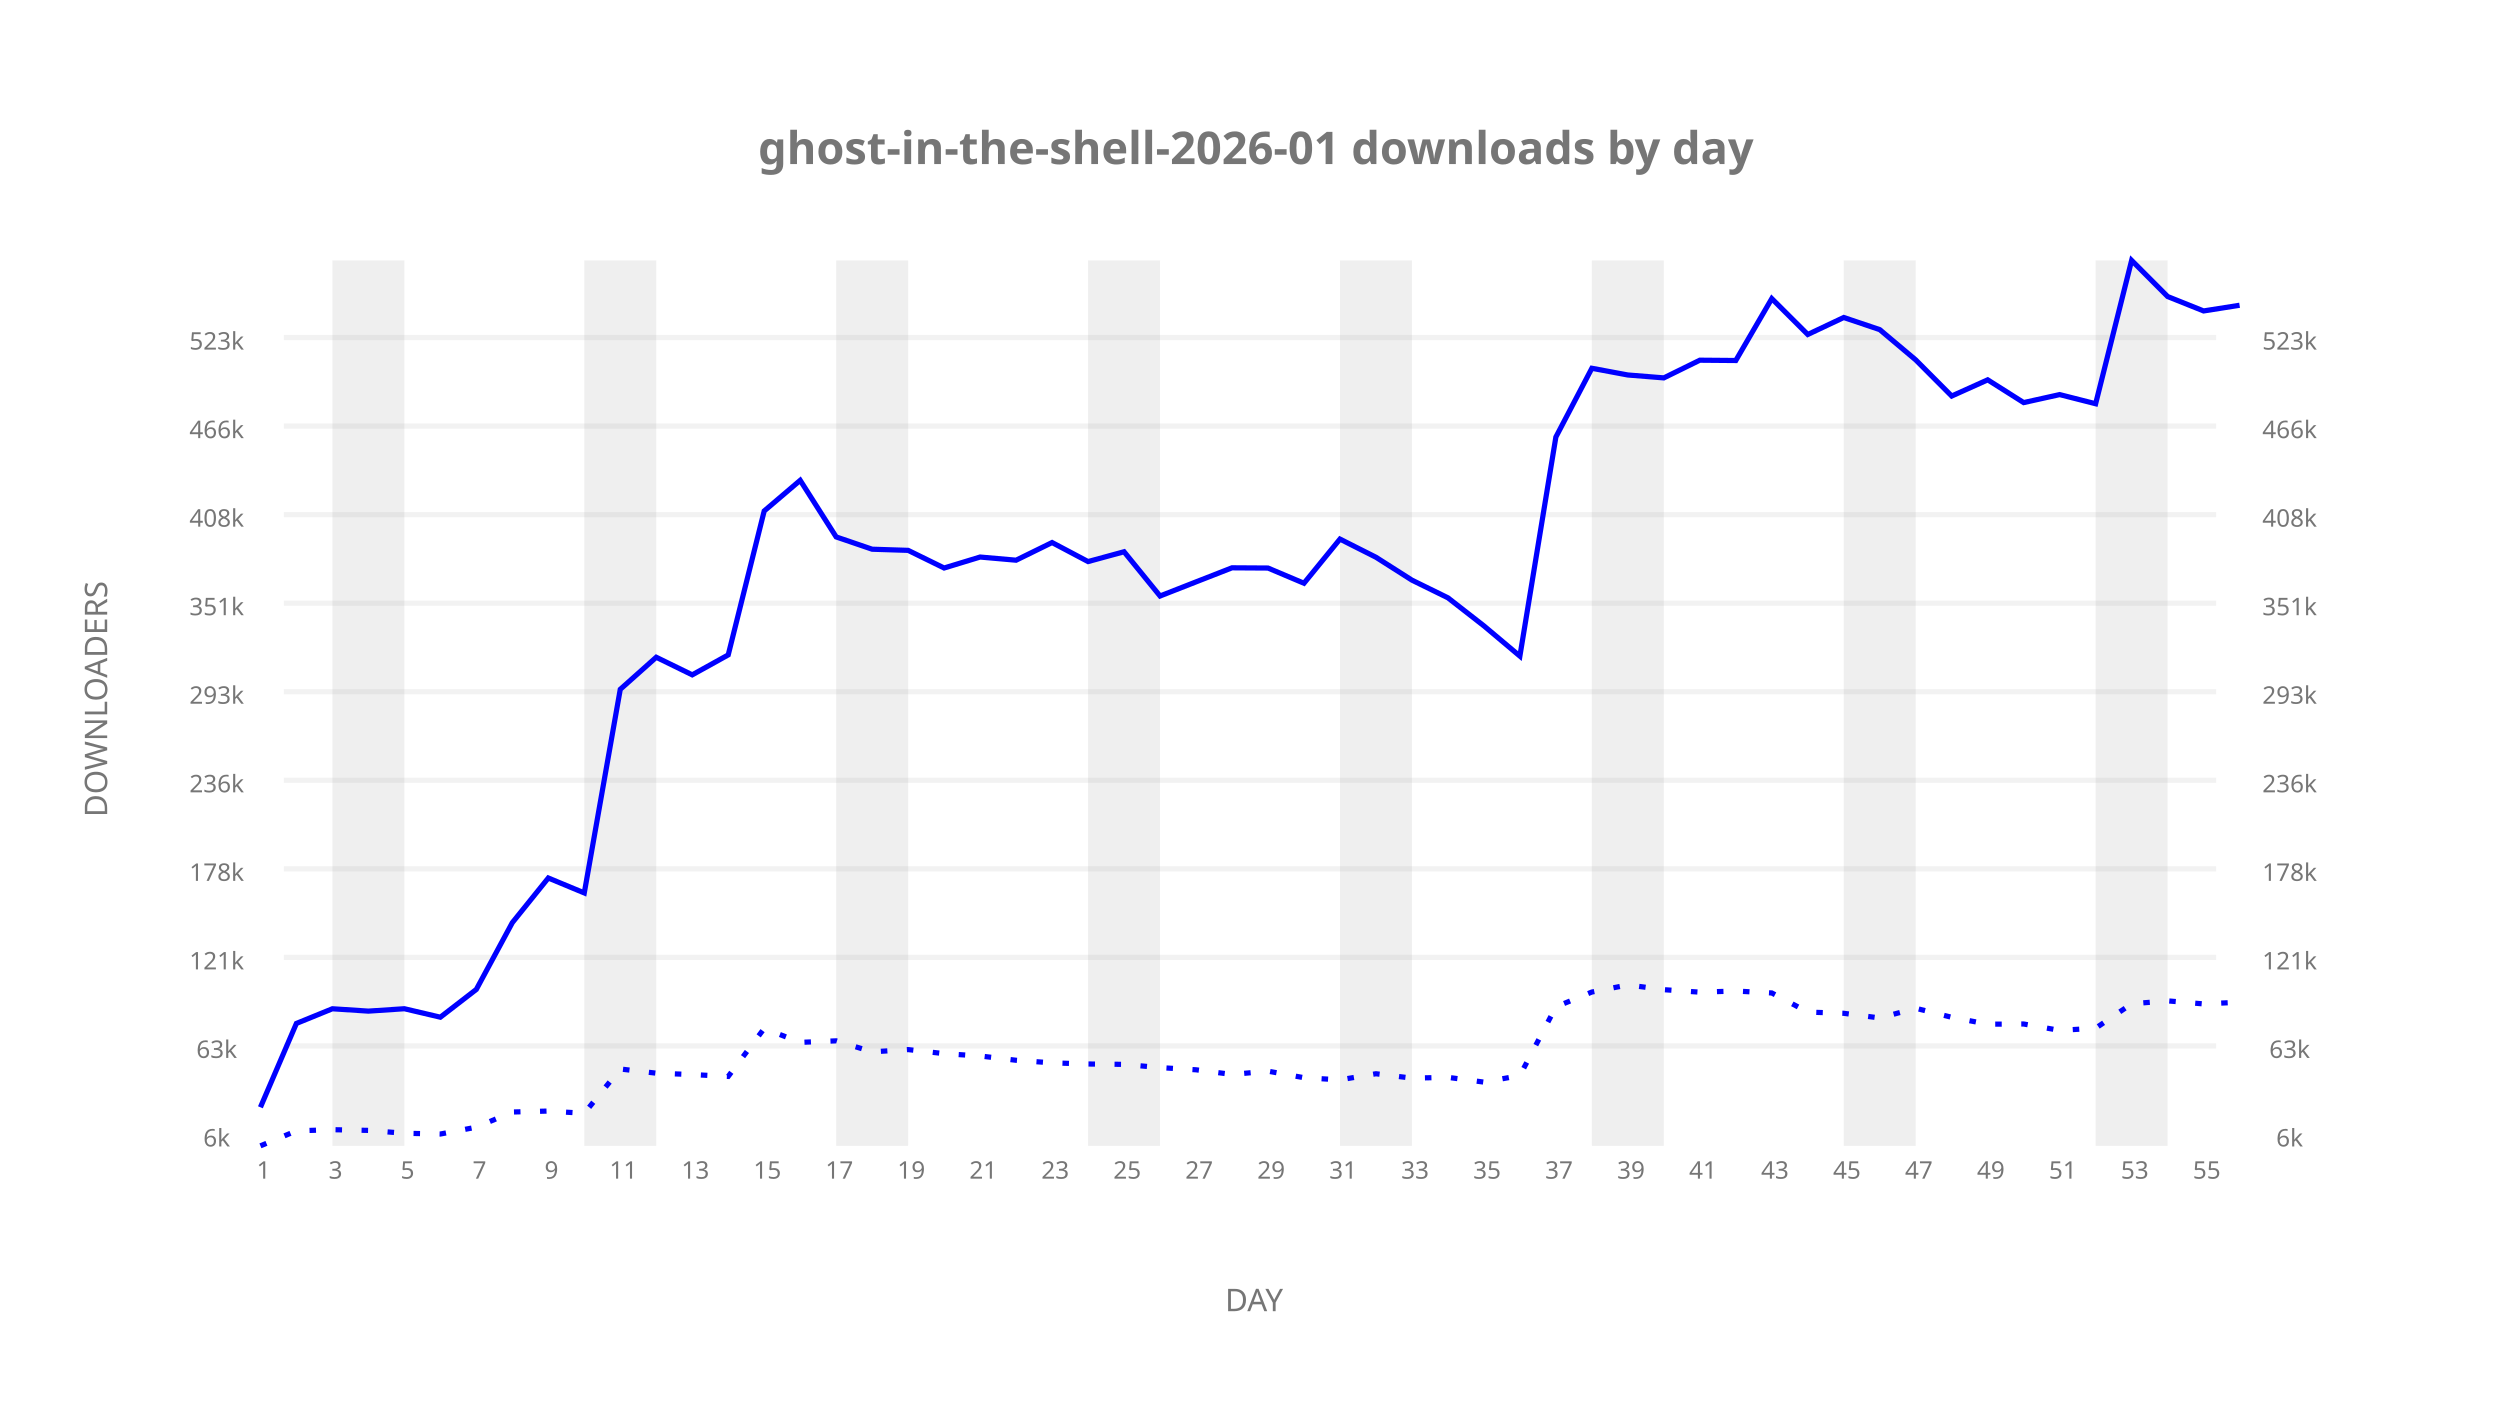
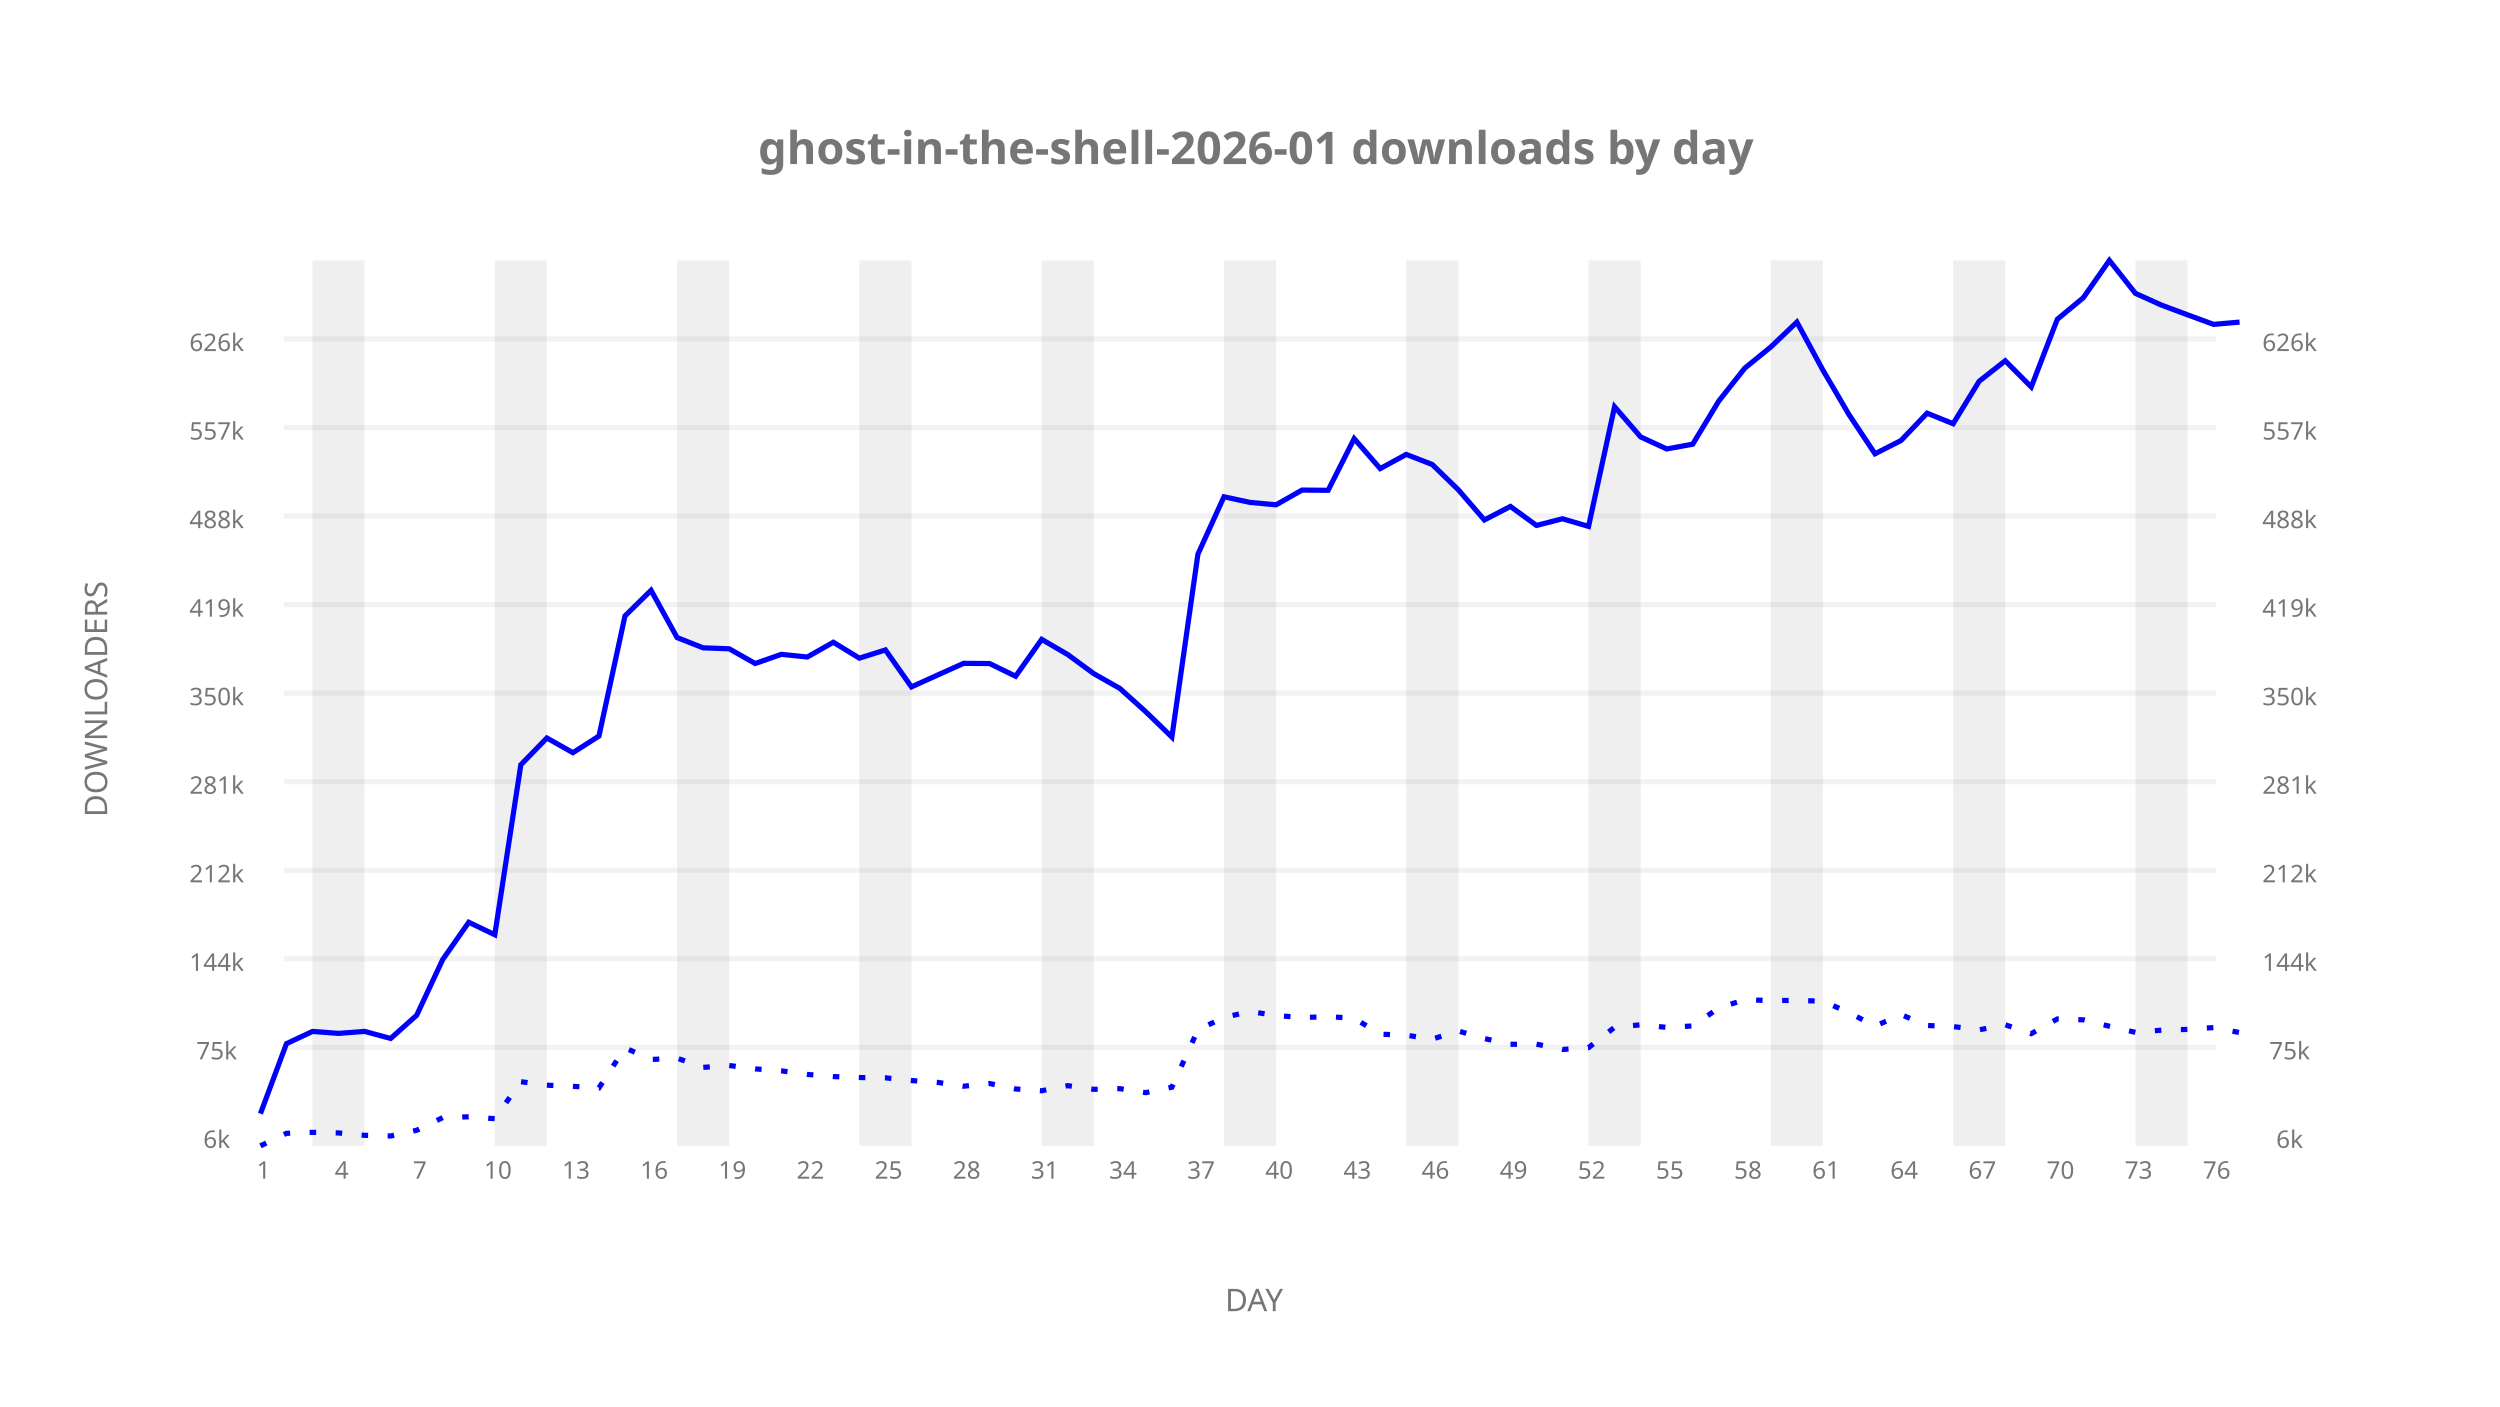
<svg xmlns="http://www.w3.org/2000/svg" xml:space="preserve" id="ghost-in-the-shell-2026-01-downloads-by-day-day" x="0px" y="0px" width="1920px" height="1080px" viewBox="0 0 1920 1080" enable-background="new 0 0 1920 1080" role="img">
  <g id="annotations">
    <text x="960" y="126" font-family="Atkinson Hyperlegible" font-size="26pt" text-anchor="middle" text-align="center" font-weight="600" font-style="normal" style="fill:rgb(118,118,118); fill-opacity:1; stroke:rgb(118,118,118); stroke-opacity:0; stroke-width:0.5"> ghost-in-the-shell-2026-01 downloads by day</text>
    <g id="axes-lines">
      <text x="960" y="1007" font-family="Atkinson Hyperlegible" font-size="18pt" text-anchor="middle" text-align="center" font-weight="500" font-style="normal" style="fill:rgb(118,118,118); fill-opacity:1; stroke:rgb(118,118,118); stroke-opacity:0; stroke-width:0.5"> DAY</text>
      <text x="73" y="540" font-family="Atkinson Hyperlegible" font-size="18pt" text-anchor="middle" text-align="center" dominant-baseline="central" font-weight="500" font-style="normal" style="fill:rgb(118,118,118); fill-opacity:1; stroke:rgb(118,118,118); stroke-opacity:0; stroke-width:0.5" transform="rotate(-90,73,540)"> DOWNLOADERS</text>
    </g>
    <g id="tic-y-label-lines">
-       <line x1="218" y1="803.25" x2="1702" y2="803.25" style="fill:rgb(0,0,255); fill-opacity:0; stroke:rgb(242,242,242); stroke-opacity:1; stroke-width:4" />
-       <line x1="218" y1="735.25" x2="1702" y2="735.25" style="fill:rgb(0,0,255); fill-opacity:0; stroke:rgb(242,242,242); stroke-opacity:1; stroke-width:4" />
-       <line x1="218" y1="667.25" x2="1702" y2="667.25" style="fill:rgb(0,0,255); fill-opacity:0; stroke:rgb(242,242,242); stroke-opacity:1; stroke-width:4" />
-       <line x1="218" y1="599.25" x2="1702" y2="599.25" style="fill:rgb(0,0,255); fill-opacity:0; stroke:rgb(242,242,242); stroke-opacity:1; stroke-width:4" />
-       <line x1="218" y1="531.25" x2="1702" y2="531.25" style="fill:rgb(0,0,255); fill-opacity:0; stroke:rgb(242,242,242); stroke-opacity:1; stroke-width:4" />
-       <line x1="218" y1="463.25" x2="1702" y2="463.25" style="fill:rgb(0,0,255); fill-opacity:0; stroke:rgb(242,242,242); stroke-opacity:1; stroke-width:4" />
-       <line x1="218" y1="395.25" x2="1702" y2="395.25" style="fill:rgb(0,0,255); fill-opacity:0; stroke:rgb(242,242,242); stroke-opacity:1; stroke-width:4" />
-       <line x1="218" y1="327.25" x2="1702" y2="327.25" style="fill:rgb(0,0,255); fill-opacity:0; stroke:rgb(242,242,242); stroke-opacity:1; stroke-width:4" />
-       <line x1="218" y1="259.25" x2="1702" y2="259.25" style="fill:rgb(0,0,255); fill-opacity:0; stroke:rgb(242,242,242); stroke-opacity:1; stroke-width:4" />
+       <line x1="218" y1="804.366" x2="1702" y2="804.366" style="fill:rgb(0,0,255); fill-opacity:0; stroke:rgb(242,242,242); stroke-opacity:1; stroke-width:4" />
+       <line x1="218" y1="736.366" x2="1702" y2="736.366" style="fill:rgb(0,0,255); fill-opacity:0; stroke:rgb(242,242,242); stroke-opacity:1; stroke-width:4" />
+       <line x1="218" y1="668.366" x2="1702" y2="668.366" style="fill:rgb(0,0,255); fill-opacity:0; stroke:rgb(242,242,242); stroke-opacity:1; stroke-width:4" />
+       <line x1="218" y1="600.366" x2="1702" y2="600.366" style="fill:rgb(0,0,255); fill-opacity:0; stroke:rgb(242,242,242); stroke-opacity:1; stroke-width:4" />
+       <line x1="218" y1="532.366" x2="1702" y2="532.366" style="fill:rgb(0,0,255); fill-opacity:0; stroke:rgb(242,242,242); stroke-opacity:1; stroke-width:4" />
+       <line x1="218" y1="464.366" x2="1702" y2="464.366" style="fill:rgb(0,0,255); fill-opacity:0; stroke:rgb(242,242,242); stroke-opacity:1; stroke-width:4" />
+       <line x1="218" y1="396.366" x2="1702" y2="396.366" style="fill:rgb(0,0,255); fill-opacity:0; stroke:rgb(242,242,242); stroke-opacity:1; stroke-width:4" />
+       <line x1="218" y1="328.366" x2="1702" y2="328.366" style="fill:rgb(0,0,255); fill-opacity:0; stroke:rgb(242,242,242); stroke-opacity:1; stroke-width:4" />
+       <line x1="218" y1="260.366" x2="1702" y2="260.366" style="fill:rgb(0,0,255); fill-opacity:0; stroke:rgb(242,242,242); stroke-opacity:1; stroke-width:4" />
    </g>
    <g id="tic-x-labels">
      <text x="200" y="898" font-family="Atkinson Hyperlegible" font-size="14pt" text-anchor="middle" text-align="center" dominant-baseline="central" font-weight="400" font-style="normal" style="fill:rgb(118,118,118); fill-opacity:1; stroke:rgb(118,118,118); stroke-opacity:0; stroke-width:0.5"> 1</text>
-       <text x="255.273" y="898" font-family="Atkinson Hyperlegible" font-size="14pt" text-anchor="middle" text-align="center" dominant-baseline="central" font-weight="400" font-style="normal" style="fill:rgb(118,118,118); fill-opacity:1; stroke:rgb(118,118,118); stroke-opacity:0; stroke-width:0.5"> 3</text>
-       <text x="310.545" y="898" font-family="Atkinson Hyperlegible" font-size="14pt" text-anchor="middle" text-align="center" dominant-baseline="central" font-weight="400" font-style="normal" style="fill:rgb(118,118,118); fill-opacity:1; stroke:rgb(118,118,118); stroke-opacity:0; stroke-width:0.5"> 5</text>
-       <text x="365.818" y="898" font-family="Atkinson Hyperlegible" font-size="14pt" text-anchor="middle" text-align="center" dominant-baseline="central" font-weight="400" font-style="normal" style="fill:rgb(118,118,118); fill-opacity:1; stroke:rgb(118,118,118); stroke-opacity:0; stroke-width:0.5"> 7</text>
-       <text x="421.091" y="898" font-family="Atkinson Hyperlegible" font-size="14pt" text-anchor="middle" text-align="center" dominant-baseline="central" font-weight="400" font-style="normal" style="fill:rgb(118,118,118); fill-opacity:1; stroke:rgb(118,118,118); stroke-opacity:0; stroke-width:0.5"> 9</text>
-       <text x="476.364" y="898" font-family="Atkinson Hyperlegible" font-size="14pt" text-anchor="middle" text-align="center" dominant-baseline="central" font-weight="400" font-style="normal" style="fill:rgb(118,118,118); fill-opacity:1; stroke:rgb(118,118,118); stroke-opacity:0; stroke-width:0.5"> 11</text>
-       <text x="531.636" y="898" font-family="Atkinson Hyperlegible" font-size="14pt" text-anchor="middle" text-align="center" dominant-baseline="central" font-weight="400" font-style="normal" style="fill:rgb(118,118,118); fill-opacity:1; stroke:rgb(118,118,118); stroke-opacity:0; stroke-width:0.5"> 13</text>
-       <text x="586.909" y="898" font-family="Atkinson Hyperlegible" font-size="14pt" text-anchor="middle" text-align="center" dominant-baseline="central" font-weight="400" font-style="normal" style="fill:rgb(118,118,118); fill-opacity:1; stroke:rgb(118,118,118); stroke-opacity:0; stroke-width:0.5"> 15</text>
-       <text x="642.182" y="898" font-family="Atkinson Hyperlegible" font-size="14pt" text-anchor="middle" text-align="center" dominant-baseline="central" font-weight="400" font-style="normal" style="fill:rgb(118,118,118); fill-opacity:1; stroke:rgb(118,118,118); stroke-opacity:0; stroke-width:0.5"> 17</text>
-       <text x="697.455" y="898" font-family="Atkinson Hyperlegible" font-size="14pt" text-anchor="middle" text-align="center" dominant-baseline="central" font-weight="400" font-style="normal" style="fill:rgb(118,118,118); fill-opacity:1; stroke:rgb(118,118,118); stroke-opacity:0; stroke-width:0.5"> 19</text>
-       <text x="752.727" y="898" font-family="Atkinson Hyperlegible" font-size="14pt" text-anchor="middle" text-align="center" dominant-baseline="central" font-weight="400" font-style="normal" style="fill:rgb(118,118,118); fill-opacity:1; stroke:rgb(118,118,118); stroke-opacity:0; stroke-width:0.5"> 21</text>
-       <text x="808" y="898" font-family="Atkinson Hyperlegible" font-size="14pt" text-anchor="middle" text-align="center" dominant-baseline="central" font-weight="400" font-style="normal" style="fill:rgb(118,118,118); fill-opacity:1; stroke:rgb(118,118,118); stroke-opacity:0; stroke-width:0.5"> 23</text>
-       <text x="863.273" y="898" font-family="Atkinson Hyperlegible" font-size="14pt" text-anchor="middle" text-align="center" dominant-baseline="central" font-weight="400" font-style="normal" style="fill:rgb(118,118,118); fill-opacity:1; stroke:rgb(118,118,118); stroke-opacity:0; stroke-width:0.5"> 25</text>
-       <text x="918.545" y="898" font-family="Atkinson Hyperlegible" font-size="14pt" text-anchor="middle" text-align="center" dominant-baseline="central" font-weight="400" font-style="normal" style="fill:rgb(118,118,118); fill-opacity:1; stroke:rgb(118,118,118); stroke-opacity:0; stroke-width:0.5"> 27</text>
-       <text x="973.818" y="898" font-family="Atkinson Hyperlegible" font-size="14pt" text-anchor="middle" text-align="center" dominant-baseline="central" font-weight="400" font-style="normal" style="fill:rgb(118,118,118); fill-opacity:1; stroke:rgb(118,118,118); stroke-opacity:0; stroke-width:0.5"> 29</text>
-       <text x="1029.091" y="898" font-family="Atkinson Hyperlegible" font-size="14pt" text-anchor="middle" text-align="center" dominant-baseline="central" font-weight="400" font-style="normal" style="fill:rgb(118,118,118); fill-opacity:1; stroke:rgb(118,118,118); stroke-opacity:0; stroke-width:0.5"> 31</text>
-       <text x="1084.364" y="898" font-family="Atkinson Hyperlegible" font-size="14pt" text-anchor="middle" text-align="center" dominant-baseline="central" font-weight="400" font-style="normal" style="fill:rgb(118,118,118); fill-opacity:1; stroke:rgb(118,118,118); stroke-opacity:0; stroke-width:0.5"> 33</text>
-       <text x="1139.636" y="898" font-family="Atkinson Hyperlegible" font-size="14pt" text-anchor="middle" text-align="center" dominant-baseline="central" font-weight="400" font-style="normal" style="fill:rgb(118,118,118); fill-opacity:1; stroke:rgb(118,118,118); stroke-opacity:0; stroke-width:0.5"> 35</text>
-       <text x="1194.909" y="898" font-family="Atkinson Hyperlegible" font-size="14pt" text-anchor="middle" text-align="center" dominant-baseline="central" font-weight="400" font-style="normal" style="fill:rgb(118,118,118); fill-opacity:1; stroke:rgb(118,118,118); stroke-opacity:0; stroke-width:0.5"> 37</text>
-       <text x="1250.182" y="898" font-family="Atkinson Hyperlegible" font-size="14pt" text-anchor="middle" text-align="center" dominant-baseline="central" font-weight="400" font-style="normal" style="fill:rgb(118,118,118); fill-opacity:1; stroke:rgb(118,118,118); stroke-opacity:0; stroke-width:0.5"> 39</text>
-       <text x="1305.455" y="898" font-family="Atkinson Hyperlegible" font-size="14pt" text-anchor="middle" text-align="center" dominant-baseline="central" font-weight="400" font-style="normal" style="fill:rgb(118,118,118); fill-opacity:1; stroke:rgb(118,118,118); stroke-opacity:0; stroke-width:0.5"> 41</text>
-       <text x="1360.727" y="898" font-family="Atkinson Hyperlegible" font-size="14pt" text-anchor="middle" text-align="center" dominant-baseline="central" font-weight="400" font-style="normal" style="fill:rgb(118,118,118); fill-opacity:1; stroke:rgb(118,118,118); stroke-opacity:0; stroke-width:0.5"> 43</text>
-       <text x="1416" y="898" font-family="Atkinson Hyperlegible" font-size="14pt" text-anchor="middle" text-align="center" dominant-baseline="central" font-weight="400" font-style="normal" style="fill:rgb(118,118,118); fill-opacity:1; stroke:rgb(118,118,118); stroke-opacity:0; stroke-width:0.5"> 45</text>
-       <text x="1471.273" y="898" font-family="Atkinson Hyperlegible" font-size="14pt" text-anchor="middle" text-align="center" dominant-baseline="central" font-weight="400" font-style="normal" style="fill:rgb(118,118,118); fill-opacity:1; stroke:rgb(118,118,118); stroke-opacity:0; stroke-width:0.5"> 47</text>
-       <text x="1526.545" y="898" font-family="Atkinson Hyperlegible" font-size="14pt" text-anchor="middle" text-align="center" dominant-baseline="central" font-weight="400" font-style="normal" style="fill:rgb(118,118,118); fill-opacity:1; stroke:rgb(118,118,118); stroke-opacity:0; stroke-width:0.5"> 49</text>
-       <text x="1581.818" y="898" font-family="Atkinson Hyperlegible" font-size="14pt" text-anchor="middle" text-align="center" dominant-baseline="central" font-weight="400" font-style="normal" style="fill:rgb(118,118,118); fill-opacity:1; stroke:rgb(118,118,118); stroke-opacity:0; stroke-width:0.5"> 51</text>
-       <text x="1637.091" y="898" font-family="Atkinson Hyperlegible" font-size="14pt" text-anchor="middle" text-align="center" dominant-baseline="central" font-weight="400" font-style="normal" style="fill:rgb(118,118,118); fill-opacity:1; stroke:rgb(118,118,118); stroke-opacity:0; stroke-width:0.5"> 53</text>
-       <text x="1692.364" y="898" font-family="Atkinson Hyperlegible" font-size="14pt" text-anchor="middle" text-align="center" dominant-baseline="central" font-weight="400" font-style="normal" style="fill:rgb(118,118,118); fill-opacity:1; stroke:rgb(118,118,118); stroke-opacity:0; stroke-width:0.5"> 55</text>
+       <text x="260" y="898" font-family="Atkinson Hyperlegible" font-size="14pt" text-anchor="middle" text-align="center" dominant-baseline="central" font-weight="400" font-style="normal" style="fill:rgb(118,118,118); fill-opacity:1; stroke:rgb(118,118,118); stroke-opacity:0; stroke-width:0.5"> 4</text>
+       <text x="320" y="898" font-family="Atkinson Hyperlegible" font-size="14pt" text-anchor="middle" text-align="center" dominant-baseline="central" font-weight="400" font-style="normal" style="fill:rgb(118,118,118); fill-opacity:1; stroke:rgb(118,118,118); stroke-opacity:0; stroke-width:0.5"> 7</text>
+       <text x="380" y="898" font-family="Atkinson Hyperlegible" font-size="14pt" text-anchor="middle" text-align="center" dominant-baseline="central" font-weight="400" font-style="normal" style="fill:rgb(118,118,118); fill-opacity:1; stroke:rgb(118,118,118); stroke-opacity:0; stroke-width:0.5"> 10</text>
+       <text x="440" y="898" font-family="Atkinson Hyperlegible" font-size="14pt" text-anchor="middle" text-align="center" dominant-baseline="central" font-weight="400" font-style="normal" style="fill:rgb(118,118,118); fill-opacity:1; stroke:rgb(118,118,118); stroke-opacity:0; stroke-width:0.5"> 13</text>
+       <text x="500" y="898" font-family="Atkinson Hyperlegible" font-size="14pt" text-anchor="middle" text-align="center" dominant-baseline="central" font-weight="400" font-style="normal" style="fill:rgb(118,118,118); fill-opacity:1; stroke:rgb(118,118,118); stroke-opacity:0; stroke-width:0.5"> 16</text>
+       <text x="560" y="898" font-family="Atkinson Hyperlegible" font-size="14pt" text-anchor="middle" text-align="center" dominant-baseline="central" font-weight="400" font-style="normal" style="fill:rgb(118,118,118); fill-opacity:1; stroke:rgb(118,118,118); stroke-opacity:0; stroke-width:0.5"> 19</text>
+       <text x="620" y="898" font-family="Atkinson Hyperlegible" font-size="14pt" text-anchor="middle" text-align="center" dominant-baseline="central" font-weight="400" font-style="normal" style="fill:rgb(118,118,118); fill-opacity:1; stroke:rgb(118,118,118); stroke-opacity:0; stroke-width:0.5"> 22</text>
+       <text x="680" y="898" font-family="Atkinson Hyperlegible" font-size="14pt" text-anchor="middle" text-align="center" dominant-baseline="central" font-weight="400" font-style="normal" style="fill:rgb(118,118,118); fill-opacity:1; stroke:rgb(118,118,118); stroke-opacity:0; stroke-width:0.5"> 25</text>
+       <text x="740" y="898" font-family="Atkinson Hyperlegible" font-size="14pt" text-anchor="middle" text-align="center" dominant-baseline="central" font-weight="400" font-style="normal" style="fill:rgb(118,118,118); fill-opacity:1; stroke:rgb(118,118,118); stroke-opacity:0; stroke-width:0.5"> 28</text>
+       <text x="800" y="898" font-family="Atkinson Hyperlegible" font-size="14pt" text-anchor="middle" text-align="center" dominant-baseline="central" font-weight="400" font-style="normal" style="fill:rgb(118,118,118); fill-opacity:1; stroke:rgb(118,118,118); stroke-opacity:0; stroke-width:0.5"> 31</text>
+       <text x="860" y="898" font-family="Atkinson Hyperlegible" font-size="14pt" text-anchor="middle" text-align="center" dominant-baseline="central" font-weight="400" font-style="normal" style="fill:rgb(118,118,118); fill-opacity:1; stroke:rgb(118,118,118); stroke-opacity:0; stroke-width:0.5"> 34</text>
+       <text x="920" y="898" font-family="Atkinson Hyperlegible" font-size="14pt" text-anchor="middle" text-align="center" dominant-baseline="central" font-weight="400" font-style="normal" style="fill:rgb(118,118,118); fill-opacity:1; stroke:rgb(118,118,118); stroke-opacity:0; stroke-width:0.5"> 37</text>
+       <text x="980" y="898" font-family="Atkinson Hyperlegible" font-size="14pt" text-anchor="middle" text-align="center" dominant-baseline="central" font-weight="400" font-style="normal" style="fill:rgb(118,118,118); fill-opacity:1; stroke:rgb(118,118,118); stroke-opacity:0; stroke-width:0.5"> 40</text>
+       <text x="1040" y="898" font-family="Atkinson Hyperlegible" font-size="14pt" text-anchor="middle" text-align="center" dominant-baseline="central" font-weight="400" font-style="normal" style="fill:rgb(118,118,118); fill-opacity:1; stroke:rgb(118,118,118); stroke-opacity:0; stroke-width:0.5"> 43</text>
+       <text x="1100" y="898" font-family="Atkinson Hyperlegible" font-size="14pt" text-anchor="middle" text-align="center" dominant-baseline="central" font-weight="400" font-style="normal" style="fill:rgb(118,118,118); fill-opacity:1; stroke:rgb(118,118,118); stroke-opacity:0; stroke-width:0.5"> 46</text>
+       <text x="1160" y="898" font-family="Atkinson Hyperlegible" font-size="14pt" text-anchor="middle" text-align="center" dominant-baseline="central" font-weight="400" font-style="normal" style="fill:rgb(118,118,118); fill-opacity:1; stroke:rgb(118,118,118); stroke-opacity:0; stroke-width:0.5"> 49</text>
+       <text x="1220" y="898" font-family="Atkinson Hyperlegible" font-size="14pt" text-anchor="middle" text-align="center" dominant-baseline="central" font-weight="400" font-style="normal" style="fill:rgb(118,118,118); fill-opacity:1; stroke:rgb(118,118,118); stroke-opacity:0; stroke-width:0.5"> 52</text>
+       <text x="1280" y="898" font-family="Atkinson Hyperlegible" font-size="14pt" text-anchor="middle" text-align="center" dominant-baseline="central" font-weight="400" font-style="normal" style="fill:rgb(118,118,118); fill-opacity:1; stroke:rgb(118,118,118); stroke-opacity:0; stroke-width:0.5"> 55</text>
+       <text x="1340" y="898" font-family="Atkinson Hyperlegible" font-size="14pt" text-anchor="middle" text-align="center" dominant-baseline="central" font-weight="400" font-style="normal" style="fill:rgb(118,118,118); fill-opacity:1; stroke:rgb(118,118,118); stroke-opacity:0; stroke-width:0.5"> 58</text>
+       <text x="1400" y="898" font-family="Atkinson Hyperlegible" font-size="14pt" text-anchor="middle" text-align="center" dominant-baseline="central" font-weight="400" font-style="normal" style="fill:rgb(118,118,118); fill-opacity:1; stroke:rgb(118,118,118); stroke-opacity:0; stroke-width:0.5"> 61</text>
+       <text x="1460" y="898" font-family="Atkinson Hyperlegible" font-size="14pt" text-anchor="middle" text-align="center" dominant-baseline="central" font-weight="400" font-style="normal" style="fill:rgb(118,118,118); fill-opacity:1; stroke:rgb(118,118,118); stroke-opacity:0; stroke-width:0.5"> 64</text>
+       <text x="1520" y="898" font-family="Atkinson Hyperlegible" font-size="14pt" text-anchor="middle" text-align="center" dominant-baseline="central" font-weight="400" font-style="normal" style="fill:rgb(118,118,118); fill-opacity:1; stroke:rgb(118,118,118); stroke-opacity:0; stroke-width:0.5"> 67</text>
+       <text x="1580" y="898" font-family="Atkinson Hyperlegible" font-size="14pt" text-anchor="middle" text-align="center" dominant-baseline="central" font-weight="400" font-style="normal" style="fill:rgb(118,118,118); fill-opacity:1; stroke:rgb(118,118,118); stroke-opacity:0; stroke-width:0.5"> 70</text>
+       <text x="1640" y="898" font-family="Atkinson Hyperlegible" font-size="14pt" text-anchor="middle" text-align="center" dominant-baseline="central" font-weight="400" font-style="normal" style="fill:rgb(118,118,118); fill-opacity:1; stroke:rgb(118,118,118); stroke-opacity:0; stroke-width:0.5"> 73</text>
+       <text x="1700" y="898" font-family="Atkinson Hyperlegible" font-size="14pt" text-anchor="middle" text-align="center" dominant-baseline="central" font-weight="400" font-style="normal" style="fill:rgb(118,118,118); fill-opacity:1; stroke:rgb(118,118,118); stroke-opacity:0; stroke-width:0.5"> 76</text>
    </g>
    <g id="tic-y-labels">
-       <text x="164" y="873.25" font-family="Atkinson Hyperlegible" font-size="14pt" text-anchor="middle" text-align="center" dominant-baseline="central" font-weight="400" font-style="normal" style="fill:rgb(118,118,118); fill-opacity:1; stroke:rgb(118,118,118); stroke-opacity:0; stroke-width:0.5"> 6k</text>
-       <text x="1756" y="873.25" font-family="Atkinson Hyperlegible" font-size="14pt" text-anchor="middle" text-align="center" dominant-baseline="central" font-weight="400" font-style="normal" style="fill:rgb(118,118,118); fill-opacity:1; stroke:rgb(118,118,118); stroke-opacity:0; stroke-width:0.5"> 6k</text>
-       <text x="164" y="805.25" font-family="Atkinson Hyperlegible" font-size="14pt" text-anchor="middle" text-align="center" dominant-baseline="central" font-weight="400" font-style="normal" style="fill:rgb(118,118,118); fill-opacity:1; stroke:rgb(118,118,118); stroke-opacity:0; stroke-width:0.5"> 63k</text>
-       <text x="1756" y="805.25" font-family="Atkinson Hyperlegible" font-size="14pt" text-anchor="middle" text-align="center" dominant-baseline="central" font-weight="400" font-style="normal" style="fill:rgb(118,118,118); fill-opacity:1; stroke:rgb(118,118,118); stroke-opacity:0; stroke-width:0.5"> 63k</text>
-       <text x="164" y="737.25" font-family="Atkinson Hyperlegible" font-size="14pt" text-anchor="middle" text-align="center" dominant-baseline="central" font-weight="400" font-style="normal" style="fill:rgb(118,118,118); fill-opacity:1; stroke:rgb(118,118,118); stroke-opacity:0; stroke-width:0.5"> 121k</text>
-       <text x="1756" y="737.25" font-family="Atkinson Hyperlegible" font-size="14pt" text-anchor="middle" text-align="center" dominant-baseline="central" font-weight="400" font-style="normal" style="fill:rgb(118,118,118); fill-opacity:1; stroke:rgb(118,118,118); stroke-opacity:0; stroke-width:0.5"> 121k</text>
-       <text x="164" y="669.25" font-family="Atkinson Hyperlegible" font-size="14pt" text-anchor="middle" text-align="center" dominant-baseline="central" font-weight="400" font-style="normal" style="fill:rgb(118,118,118); fill-opacity:1; stroke:rgb(118,118,118); stroke-opacity:0; stroke-width:0.5"> 178k</text>
-       <text x="1756" y="669.25" font-family="Atkinson Hyperlegible" font-size="14pt" text-anchor="middle" text-align="center" dominant-baseline="central" font-weight="400" font-style="normal" style="fill:rgb(118,118,118); fill-opacity:1; stroke:rgb(118,118,118); stroke-opacity:0; stroke-width:0.5"> 178k</text>
-       <text x="164" y="601.25" font-family="Atkinson Hyperlegible" font-size="14pt" text-anchor="middle" text-align="center" dominant-baseline="central" font-weight="400" font-style="normal" style="fill:rgb(118,118,118); fill-opacity:1; stroke:rgb(118,118,118); stroke-opacity:0; stroke-width:0.5"> 236k</text>
-       <text x="1756" y="601.25" font-family="Atkinson Hyperlegible" font-size="14pt" text-anchor="middle" text-align="center" dominant-baseline="central" font-weight="400" font-style="normal" style="fill:rgb(118,118,118); fill-opacity:1; stroke:rgb(118,118,118); stroke-opacity:0; stroke-width:0.5"> 236k</text>
-       <text x="164" y="533.25" font-family="Atkinson Hyperlegible" font-size="14pt" text-anchor="middle" text-align="center" dominant-baseline="central" font-weight="400" font-style="normal" style="fill:rgb(118,118,118); fill-opacity:1; stroke:rgb(118,118,118); stroke-opacity:0; stroke-width:0.5"> 293k</text>
-       <text x="1756" y="533.25" font-family="Atkinson Hyperlegible" font-size="14pt" text-anchor="middle" text-align="center" dominant-baseline="central" font-weight="400" font-style="normal" style="fill:rgb(118,118,118); fill-opacity:1; stroke:rgb(118,118,118); stroke-opacity:0; stroke-width:0.5"> 293k</text>
-       <text x="164" y="465.25" font-family="Atkinson Hyperlegible" font-size="14pt" text-anchor="middle" text-align="center" dominant-baseline="central" font-weight="400" font-style="normal" style="fill:rgb(118,118,118); fill-opacity:1; stroke:rgb(118,118,118); stroke-opacity:0; stroke-width:0.5"> 351k</text>
-       <text x="1756" y="465.25" font-family="Atkinson Hyperlegible" font-size="14pt" text-anchor="middle" text-align="center" dominant-baseline="central" font-weight="400" font-style="normal" style="fill:rgb(118,118,118); fill-opacity:1; stroke:rgb(118,118,118); stroke-opacity:0; stroke-width:0.5"> 351k</text>
-       <text x="164" y="397.25" font-family="Atkinson Hyperlegible" font-size="14pt" text-anchor="middle" text-align="center" dominant-baseline="central" font-weight="400" font-style="normal" style="fill:rgb(118,118,118); fill-opacity:1; stroke:rgb(118,118,118); stroke-opacity:0; stroke-width:0.5"> 408k</text>
-       <text x="1756" y="397.25" font-family="Atkinson Hyperlegible" font-size="14pt" text-anchor="middle" text-align="center" dominant-baseline="central" font-weight="400" font-style="normal" style="fill:rgb(118,118,118); fill-opacity:1; stroke:rgb(118,118,118); stroke-opacity:0; stroke-width:0.5"> 408k</text>
-       <text x="164" y="329.25" font-family="Atkinson Hyperlegible" font-size="14pt" text-anchor="middle" text-align="center" dominant-baseline="central" font-weight="400" font-style="normal" style="fill:rgb(118,118,118); fill-opacity:1; stroke:rgb(118,118,118); stroke-opacity:0; stroke-width:0.5"> 466k</text>
-       <text x="1756" y="329.25" font-family="Atkinson Hyperlegible" font-size="14pt" text-anchor="middle" text-align="center" dominant-baseline="central" font-weight="400" font-style="normal" style="fill:rgb(118,118,118); fill-opacity:1; stroke:rgb(118,118,118); stroke-opacity:0; stroke-width:0.5"> 466k</text>
-       <text x="164" y="261.25" font-family="Atkinson Hyperlegible" font-size="14pt" text-anchor="middle" text-align="center" dominant-baseline="central" font-weight="400" font-style="normal" style="fill:rgb(118,118,118); fill-opacity:1; stroke:rgb(118,118,118); stroke-opacity:0; stroke-width:0.5"> 523k</text>
-       <text x="1756" y="261.25" font-family="Atkinson Hyperlegible" font-size="14pt" text-anchor="middle" text-align="center" dominant-baseline="central" font-weight="400" font-style="normal" style="fill:rgb(118,118,118); fill-opacity:1; stroke:rgb(118,118,118); stroke-opacity:0; stroke-width:0.5"> 523k</text>
+       <text x="164" y="874.366" font-family="Atkinson Hyperlegible" font-size="14pt" text-anchor="middle" text-align="center" dominant-baseline="central" font-weight="400" font-style="normal" style="fill:rgb(118,118,118); fill-opacity:1; stroke:rgb(118,118,118); stroke-opacity:0; stroke-width:0.5"> 6k</text>
+       <text x="1756" y="874.366" font-family="Atkinson Hyperlegible" font-size="14pt" text-anchor="middle" text-align="center" dominant-baseline="central" font-weight="400" font-style="normal" style="fill:rgb(118,118,118); fill-opacity:1; stroke:rgb(118,118,118); stroke-opacity:0; stroke-width:0.5"> 6k</text>
+       <text x="164" y="806.366" font-family="Atkinson Hyperlegible" font-size="14pt" text-anchor="middle" text-align="center" dominant-baseline="central" font-weight="400" font-style="normal" style="fill:rgb(118,118,118); fill-opacity:1; stroke:rgb(118,118,118); stroke-opacity:0; stroke-width:0.5"> 75k</text>
+       <text x="1756" y="806.366" font-family="Atkinson Hyperlegible" font-size="14pt" text-anchor="middle" text-align="center" dominant-baseline="central" font-weight="400" font-style="normal" style="fill:rgb(118,118,118); fill-opacity:1; stroke:rgb(118,118,118); stroke-opacity:0; stroke-width:0.5"> 75k</text>
+       <text x="164" y="738.366" font-family="Atkinson Hyperlegible" font-size="14pt" text-anchor="middle" text-align="center" dominant-baseline="central" font-weight="400" font-style="normal" style="fill:rgb(118,118,118); fill-opacity:1; stroke:rgb(118,118,118); stroke-opacity:0; stroke-width:0.5"> 144k</text>
+       <text x="1756" y="738.366" font-family="Atkinson Hyperlegible" font-size="14pt" text-anchor="middle" text-align="center" dominant-baseline="central" font-weight="400" font-style="normal" style="fill:rgb(118,118,118); fill-opacity:1; stroke:rgb(118,118,118); stroke-opacity:0; stroke-width:0.5"> 144k</text>
+       <text x="164" y="670.366" font-family="Atkinson Hyperlegible" font-size="14pt" text-anchor="middle" text-align="center" dominant-baseline="central" font-weight="400" font-style="normal" style="fill:rgb(118,118,118); fill-opacity:1; stroke:rgb(118,118,118); stroke-opacity:0; stroke-width:0.5"> 212k</text>
+       <text x="1756" y="670.366" font-family="Atkinson Hyperlegible" font-size="14pt" text-anchor="middle" text-align="center" dominant-baseline="central" font-weight="400" font-style="normal" style="fill:rgb(118,118,118); fill-opacity:1; stroke:rgb(118,118,118); stroke-opacity:0; stroke-width:0.5"> 212k</text>
+       <text x="164" y="602.366" font-family="Atkinson Hyperlegible" font-size="14pt" text-anchor="middle" text-align="center" dominant-baseline="central" font-weight="400" font-style="normal" style="fill:rgb(118,118,118); fill-opacity:1; stroke:rgb(118,118,118); stroke-opacity:0; stroke-width:0.5"> 281k</text>
+       <text x="1756" y="602.366" font-family="Atkinson Hyperlegible" font-size="14pt" text-anchor="middle" text-align="center" dominant-baseline="central" font-weight="400" font-style="normal" style="fill:rgb(118,118,118); fill-opacity:1; stroke:rgb(118,118,118); stroke-opacity:0; stroke-width:0.5"> 281k</text>
+       <text x="164" y="534.366" font-family="Atkinson Hyperlegible" font-size="14pt" text-anchor="middle" text-align="center" dominant-baseline="central" font-weight="400" font-style="normal" style="fill:rgb(118,118,118); fill-opacity:1; stroke:rgb(118,118,118); stroke-opacity:0; stroke-width:0.5"> 350k</text>
+       <text x="1756" y="534.366" font-family="Atkinson Hyperlegible" font-size="14pt" text-anchor="middle" text-align="center" dominant-baseline="central" font-weight="400" font-style="normal" style="fill:rgb(118,118,118); fill-opacity:1; stroke:rgb(118,118,118); stroke-opacity:0; stroke-width:0.5"> 350k</text>
+       <text x="164" y="466.366" font-family="Atkinson Hyperlegible" font-size="14pt" text-anchor="middle" text-align="center" dominant-baseline="central" font-weight="400" font-style="normal" style="fill:rgb(118,118,118); fill-opacity:1; stroke:rgb(118,118,118); stroke-opacity:0; stroke-width:0.5"> 419k</text>
+       <text x="1756" y="466.366" font-family="Atkinson Hyperlegible" font-size="14pt" text-anchor="middle" text-align="center" dominant-baseline="central" font-weight="400" font-style="normal" style="fill:rgb(118,118,118); fill-opacity:1; stroke:rgb(118,118,118); stroke-opacity:0; stroke-width:0.5"> 419k</text>
+       <text x="164" y="398.366" font-family="Atkinson Hyperlegible" font-size="14pt" text-anchor="middle" text-align="center" dominant-baseline="central" font-weight="400" font-style="normal" style="fill:rgb(118,118,118); fill-opacity:1; stroke:rgb(118,118,118); stroke-opacity:0; stroke-width:0.5"> 488k</text>
+       <text x="1756" y="398.366" font-family="Atkinson Hyperlegible" font-size="14pt" text-anchor="middle" text-align="center" dominant-baseline="central" font-weight="400" font-style="normal" style="fill:rgb(118,118,118); fill-opacity:1; stroke:rgb(118,118,118); stroke-opacity:0; stroke-width:0.5"> 488k</text>
+       <text x="164" y="330.366" font-family="Atkinson Hyperlegible" font-size="14pt" text-anchor="middle" text-align="center" dominant-baseline="central" font-weight="400" font-style="normal" style="fill:rgb(118,118,118); fill-opacity:1; stroke:rgb(118,118,118); stroke-opacity:0; stroke-width:0.5"> 557k</text>
+       <text x="1756" y="330.366" font-family="Atkinson Hyperlegible" font-size="14pt" text-anchor="middle" text-align="center" dominant-baseline="central" font-weight="400" font-style="normal" style="fill:rgb(118,118,118); fill-opacity:1; stroke:rgb(118,118,118); stroke-opacity:0; stroke-width:0.5"> 557k</text>
+       <text x="164" y="262.366" font-family="Atkinson Hyperlegible" font-size="14pt" text-anchor="middle" text-align="center" dominant-baseline="central" font-weight="400" font-style="normal" style="fill:rgb(118,118,118); fill-opacity:1; stroke:rgb(118,118,118); stroke-opacity:0; stroke-width:0.5"> 626k</text>
+       <text x="1756" y="262.366" font-family="Atkinson Hyperlegible" font-size="14pt" text-anchor="middle" text-align="center" dominant-baseline="central" font-weight="400" font-style="normal" style="fill:rgb(118,118,118); fill-opacity:1; stroke:rgb(118,118,118); stroke-opacity:0; stroke-width:0.5"> 626k</text>
    </g>
  </g>
  <g id="weekend-bands-ghost-in-the-shell-2026-01 downloads by day">
-     <rect x="255.273" y="200" width="55.273" height="680" style="fill:rgb(148,148,148); fill-opacity:0.15; stroke:rgb(148,148,148); stroke-opacity:0; stroke-width:0" />
-     <rect x="448.727" y="200" width="55.273" height="680" style="fill:rgb(148,148,148); fill-opacity:0.15; stroke:rgb(148,148,148); stroke-opacity:0; stroke-width:0" />
-     <rect x="642.182" y="200" width="55.273" height="680" style="fill:rgb(148,148,148); fill-opacity:0.15; stroke:rgb(148,148,148); stroke-opacity:0; stroke-width:0" />
-     <rect x="835.636" y="200" width="55.273" height="680" style="fill:rgb(148,148,148); fill-opacity:0.15; stroke:rgb(148,148,148); stroke-opacity:0; stroke-width:0" />
-     <rect x="1029.091" y="200" width="55.273" height="680" style="fill:rgb(148,148,148); fill-opacity:0.15; stroke:rgb(148,148,148); stroke-opacity:0; stroke-width:0" />
-     <rect x="1222.545" y="200" width="55.273" height="680" style="fill:rgb(148,148,148); fill-opacity:0.15; stroke:rgb(148,148,148); stroke-opacity:0; stroke-width:0" />
-     <rect x="1416" y="200" width="55.273" height="680" style="fill:rgb(148,148,148); fill-opacity:0.15; stroke:rgb(148,148,148); stroke-opacity:0; stroke-width:0" />
-     <rect x="1609.455" y="200" width="55.273" height="680" style="fill:rgb(148,148,148); fill-opacity:0.15; stroke:rgb(148,148,148); stroke-opacity:0; stroke-width:0" />
+     <rect x="240" y="200" width="40" height="680" style="fill:rgb(148,148,148); fill-opacity:0.15; stroke:rgb(148,148,148); stroke-opacity:0; stroke-width:0" />
+     <rect x="380" y="200" width="40" height="680" style="fill:rgb(148,148,148); fill-opacity:0.15; stroke:rgb(148,148,148); stroke-opacity:0; stroke-width:0" />
+     <rect x="520" y="200" width="40" height="680" style="fill:rgb(148,148,148); fill-opacity:0.15; stroke:rgb(148,148,148); stroke-opacity:0; stroke-width:0" />
+     <rect x="660" y="200" width="40" height="680" style="fill:rgb(148,148,148); fill-opacity:0.15; stroke:rgb(148,148,148); stroke-opacity:0; stroke-width:0" />
+     <rect x="800" y="200" width="40" height="680" style="fill:rgb(148,148,148); fill-opacity:0.15; stroke:rgb(148,148,148); stroke-opacity:0; stroke-width:0" />
+     <rect x="940" y="200" width="40" height="680" style="fill:rgb(148,148,148); fill-opacity:0.15; stroke:rgb(148,148,148); stroke-opacity:0; stroke-width:0" />
+     <rect x="1080" y="200" width="40" height="680" style="fill:rgb(148,148,148); fill-opacity:0.15; stroke:rgb(148,148,148); stroke-opacity:0; stroke-width:0" />
+     <rect x="1220" y="200" width="40" height="680" style="fill:rgb(148,148,148); fill-opacity:0.15; stroke:rgb(148,148,148); stroke-opacity:0; stroke-width:0" />
+     <rect x="1360" y="200" width="40" height="680" style="fill:rgb(148,148,148); fill-opacity:0.15; stroke:rgb(148,148,148); stroke-opacity:0; stroke-width:0" />
+     <rect x="1500" y="200" width="40" height="680" style="fill:rgb(148,148,148); fill-opacity:0.15; stroke:rgb(148,148,148); stroke-opacity:0; stroke-width:0" />
+     <rect x="1640" y="200" width="40" height="680" style="fill:rgb(148,148,148); fill-opacity:0.15; stroke:rgb(148,148,148); stroke-opacity:0; stroke-width:0" />
  </g>
  <g id="polyline-ghost-in-the-shell-2026-01 downloads by day">
-     <polyline points="200,850.397 227.636,786.003 255.273,774.736 282.909,776.544 310.545,774.704 338.182,781.205 365.818,759.868 393.455,708.599 421.091,674.307 448.727,685.781 476.364,529.394 504,504.772 531.636,518.285 559.273,502.969 586.909,392.427 614.545,368.893 642.182,412.357 669.818,421.796 697.455,422.679 725.091,436.228 752.727,427.803 780.364,430.234 808,416.669 835.636,431.285 863.273,423.743 890.909,457.728 918.545,446.889 946.182,436.081 973.818,436.256 1001.45,447.928 1029.09,414.013 1056.73,427.961 1084.36,445.541 1112,459.118 1139.64,480.666 1167.27,503.902 1194.91,335.645 1222.55,282.834 1250.18,287.991 1277.82,290.217 1305.45,276.636 1333.09,276.867 1360.73,229.332 1388.36,256.88 1416,243.835 1443.64,253.156 1471.27,276.399 1498.91,304.152 1526.55,291.71 1554.18,309.187 1581.82,303.049 1609.45,310.074 1637.09,200 1664.73,227.727 1692.36,238.805 1720,234.441 " style="fill:rgb(0,0,255); fill-opacity:0; stroke:rgb(0,0,255); stroke-opacity:1; stroke-width:4" />
+     <polyline points="200,855.29 220,801.54 240,792.135 260,793.644 280,792.108 300,797.535 320,779.724 340,736.93 360,708.306 380,717.883 400,587.345 420,566.793 440,578.073 460,565.288 480,473.017 500,453.373 520,489.653 540,497.532 560,498.269 580,509.578 600,502.546 620,504.575 640,493.252 660,505.453 680,499.157 700,527.525 720,518.477 740,509.456 760,509.602 780,519.345 800,491.036 820,502.678 840,517.352 860,528.685 880,546.671 900,566.066 920,425.621 940,381.539 960,385.843 980,387.701 1000,376.365 1020,376.558 1040,336.88 1060,359.875 1080,348.986 1100,356.766 1120,376.167 1140,399.333 1160,388.948 1180,403.536 1200,398.413 1220,404.276 1240,312.396 1260,335.54 1280,344.787 1300,341.145 1320,308.019 1340,282.729 1360,266.448 1380,247.377 1400,284.263 1420,318.402 1440,348.491 1460,338.3 1480,317.315 1500,325.42 1520,292.789 1540,277.074 1560,297.186 1580,245.23 1600,228.633 1620,200 1640,225.296 1660,234.32 1680,241.766 1700,249.122 1720,247.373 " style="fill:rgb(0,0,255); fill-opacity:0; stroke:rgb(0,0,255); stroke-opacity:1; stroke-width:4" />
  </g>
  <g id="polyline-ghost-in-the-shell-2026-01 downloads by day uploaders">
-     <polyline points="200,880 227.636,868.496 255.273,867.598 282.909,868.14 310.545,870.332 338.182,870.932 365.818,865.687 393.455,854.027 421.091,853.289 448.727,855.019 476.364,820.988 504,824.203 531.636,825.261 559.273,826.696 586.909,789.854 614.545,800.554 642.182,799.368 669.818,807.816 697.455,806.083 725.091,809.189 752.727,810.992 780.364,814.284 808,816.262 835.636,817.156 863.273,817.435 890.909,819.919 918.545,821.6 946.182,825.168 973.818,822.653 1001.45,827.677 1029.09,829.323 1056.73,824.644 1084.36,828.002 1112,827.405 1139.64,831.064 1167.27,826.043 1194.91,773.27 1222.55,761.88 1250.18,756.426 1277.82,760.075 1305.45,761.975 1333.09,761.116 1360.73,762.598 1388.36,777.275 1416,778.218 1443.64,781.793 1471.27,774.348 1498.91,781.292 1526.55,786.562 1554.18,786.436 1581.82,791.337 1609.45,789.66 1637.09,770.912 1664.73,768.661 1692.36,771.006 1720,769.706 " stroke-dasharray="5 15" style="fill:rgb(0,0,255); fill-opacity:0; stroke:rgb(0,0,255); stroke-opacity:1; stroke-width:4" />
+     <polyline points="200,880 220,870.397 240,869.648 260,870.1 280,871.93 300,872.431 320,868.053 340,858.32 360,857.704 380,859.148 400,830.742 420,833.425 440,834.309 460,835.507 480,804.754 500,813.686 520,812.696 540,819.748 560,818.301 580,820.893 600,822.398 620,825.146 640,826.797 660,827.543 680,827.776 700,829.85 720,831.253 740,834.231 760,832.132 780,836.325 800,837.699 820,833.794 840,836.597 860,836.098 880,839.153 900,834.961 920,790.911 940,781.404 960,776.851 980,779.897 1000,781.483 1020,780.767 1040,782.003 1060,794.254 1080,795.042 1100,798.025 1120,791.811 1140,797.608 1160,802.006 1180,801.901 1200,805.992 1220,804.592 1240,788.943 1260,787.064 1280,789.021 1300,787.937 1320,774.125 1340,767.752 1360,768.46 1380,768.274 1400,768.932 1420,777.658 1440,788.071 1460,779.234 1480,787.559 1500,788.393 1520,790.905 1540,787.009 1560,793.849 1580,782.58 1600,783.221 1620,788.151 1640,792.833 1660,791.174 1680,790.579 1700,789.163 1720,792.99 " stroke-dasharray="5 15" style="fill:rgb(0,0,255); fill-opacity:0; stroke:rgb(0,0,255); stroke-opacity:1; stroke-width:4" />
  </g>
</svg>
